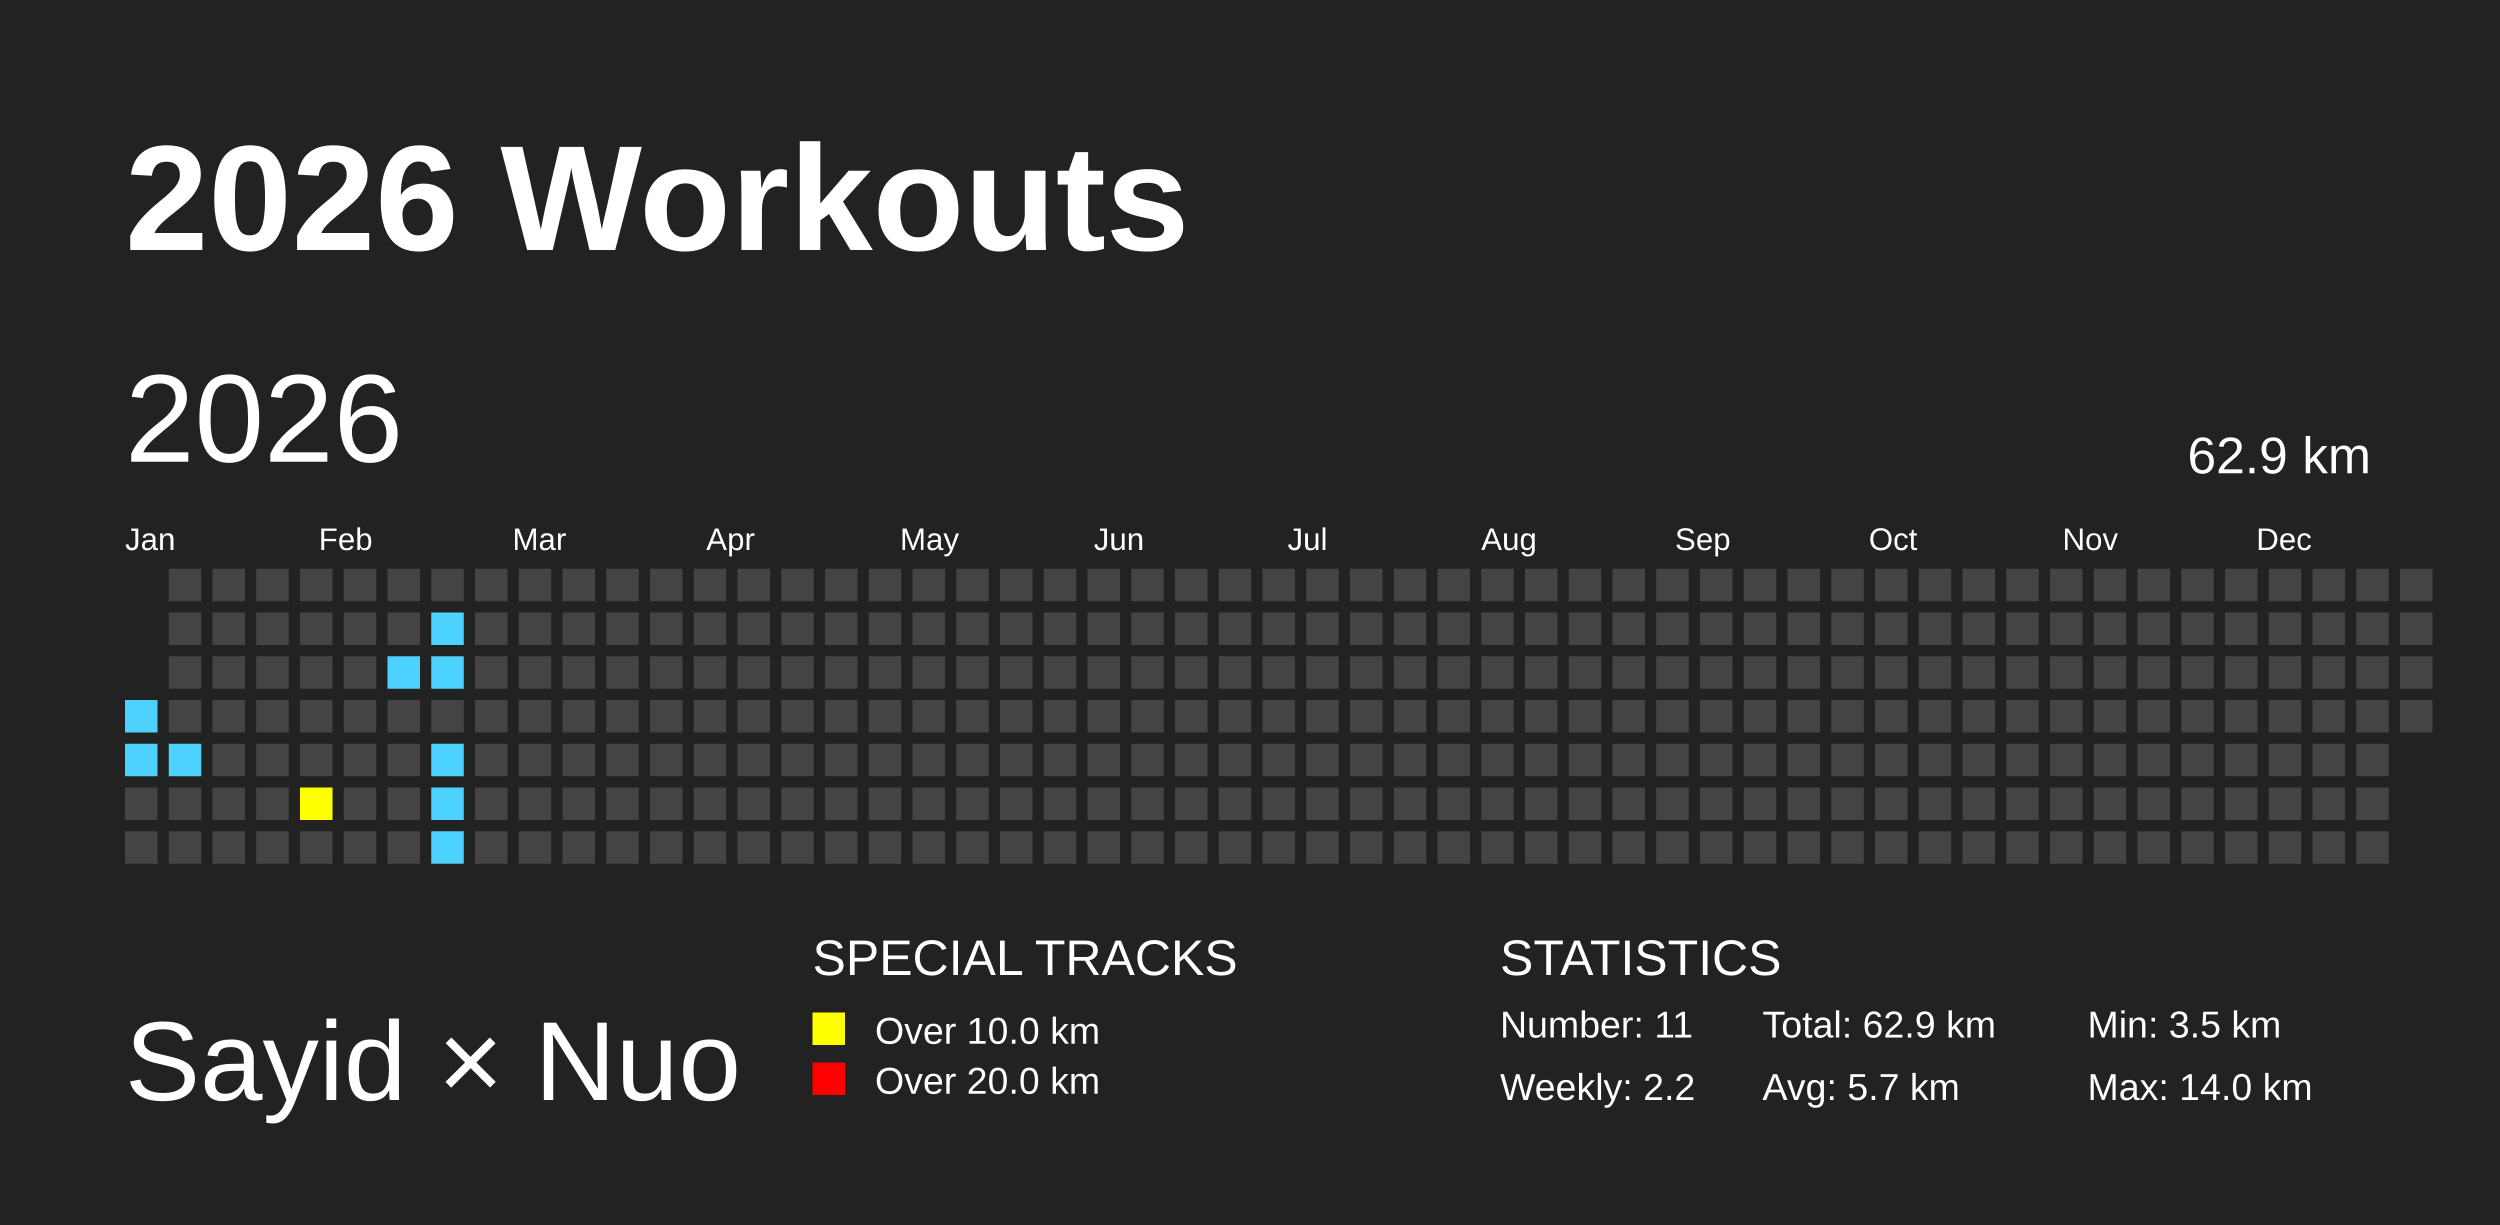
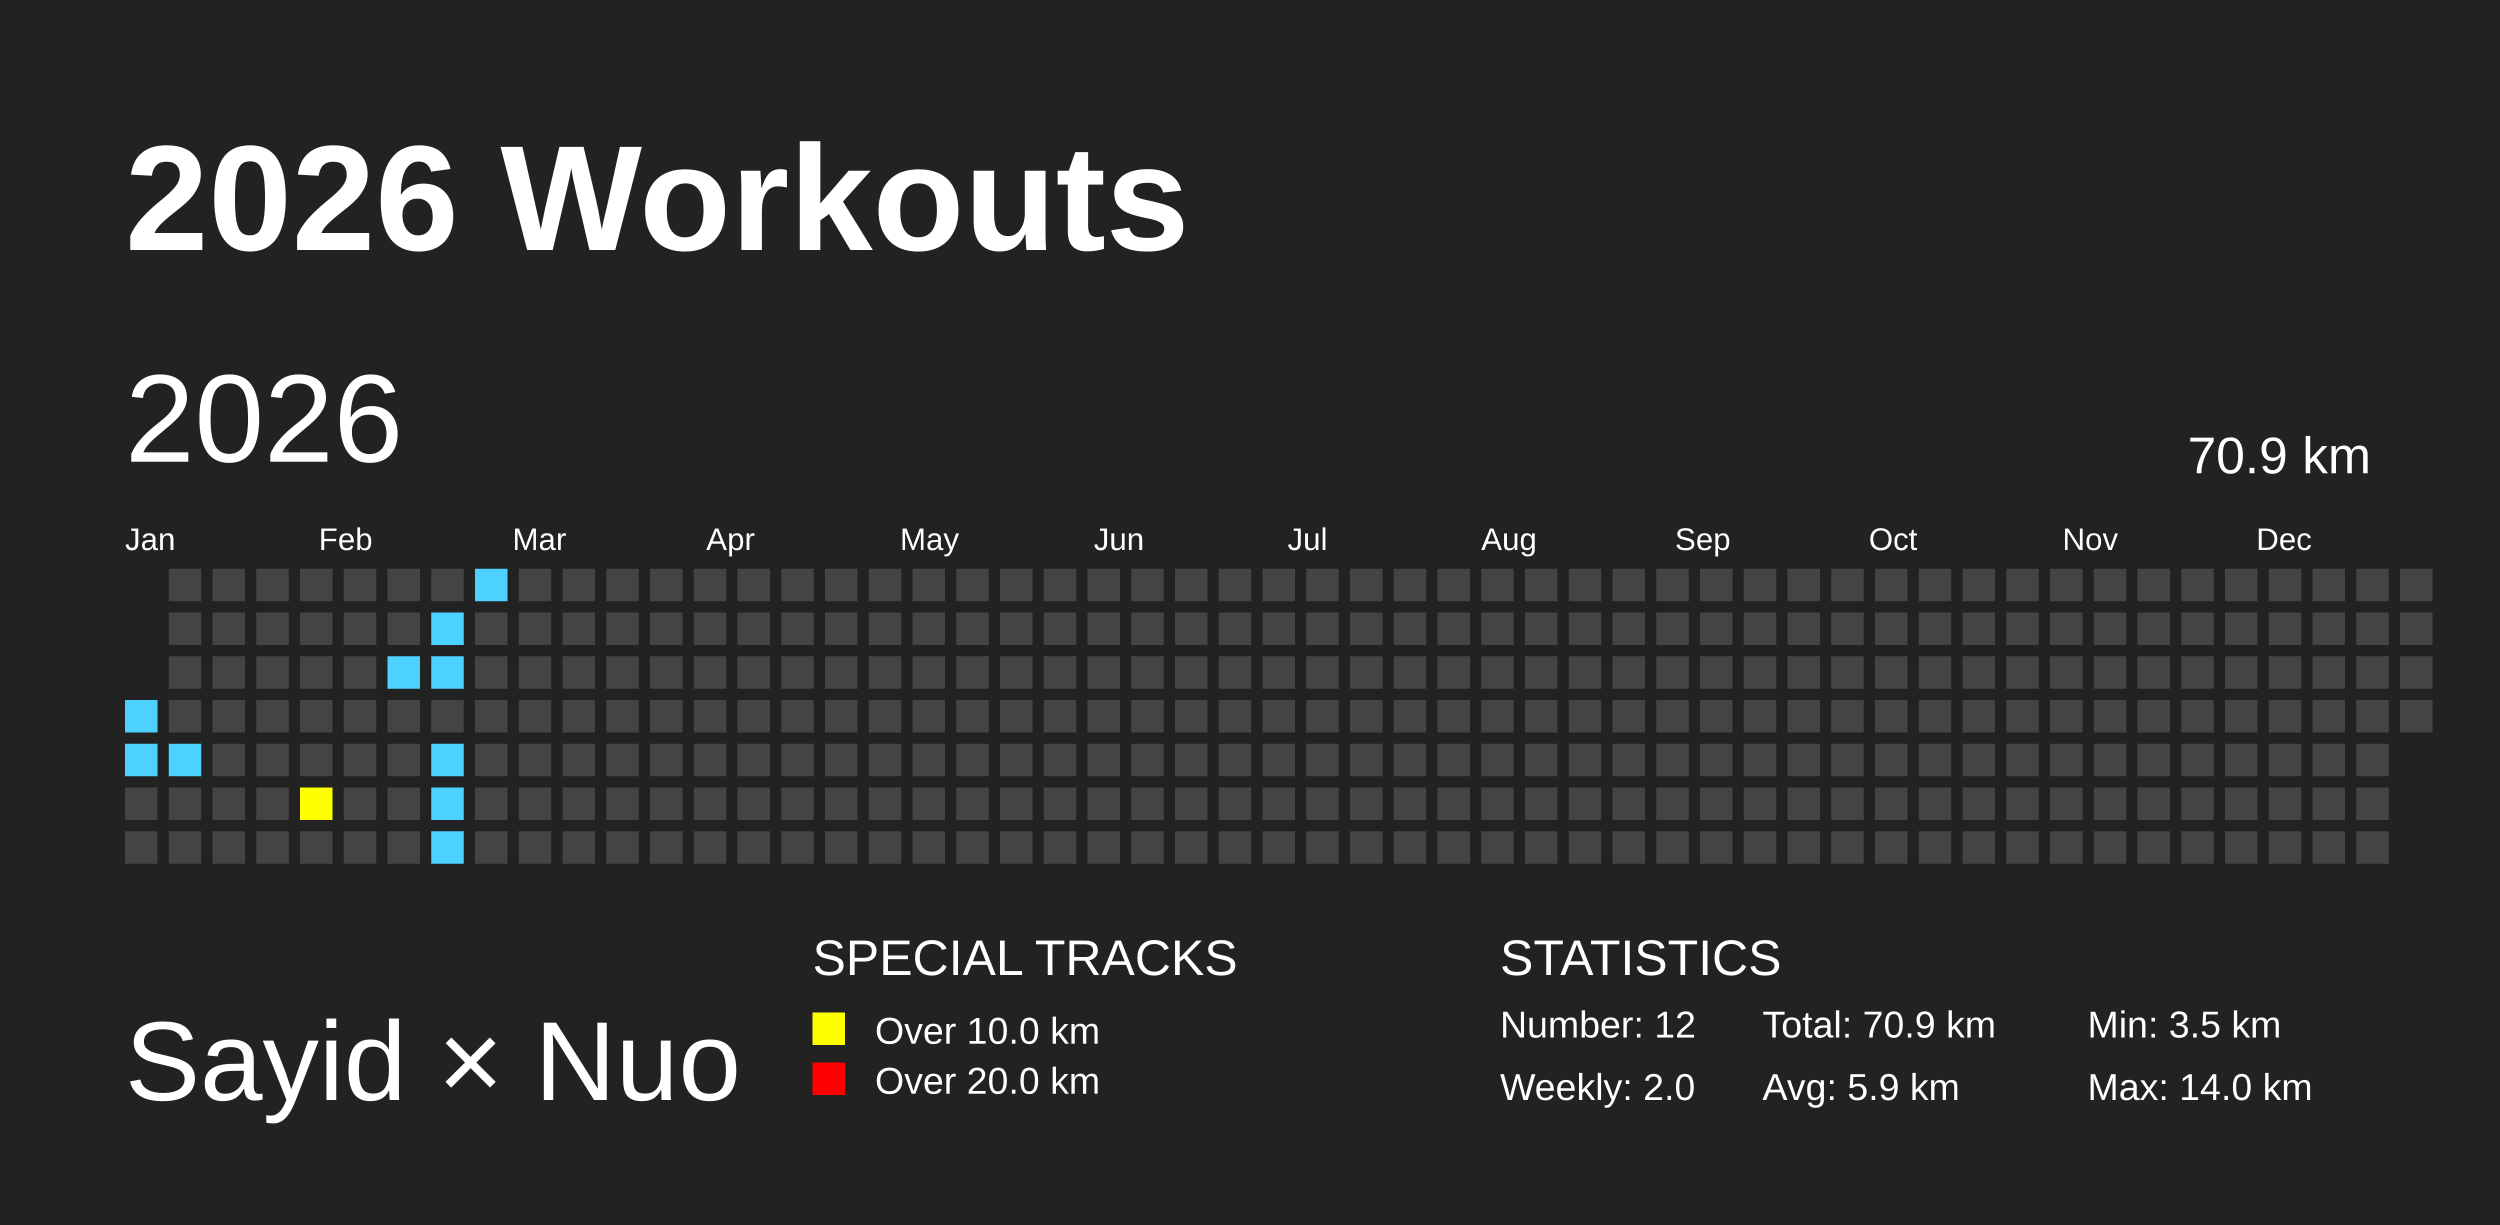
<svg xmlns="http://www.w3.org/2000/svg" baseProfile="full" height="98mm" version="1.1" viewBox="0,0,200,98" width="200mm">
  <defs />
  <rect fill="#222222" height="98" width="200" x="0" y="0" />
  <text fill="#FFFFFF" style="font-size:12px; font-family:Arial; font-weight:bold;" x="10" y="20">2026 Workouts</text>
  <text fill="#FFFFFF" style="font-size:9px; font-family:Arial" x="10" y="88">Sayid × Nuo</text>
  <text fill="#FFFFFF" style="font-size:4px; font-family:Arial" x="65" y="78">SPECIAL TRACKS</text>
  <rect fill="yellow" height="2.6" width="2.6" x="65" y="81" />
  <text fill="#FFFFFF" style="font-size:3px; font-family:Arial" x="70" y="83.5">Over 10.0 km</text>
  <rect fill="red" height="2.6" width="2.6" x="65" y="85" />
  <text fill="#FFFFFF" style="font-size:3px; font-family:Arial" x="70" y="87.5">Over 20.0 km</text>
  <text fill="#FFFFFF" style="font-size:4px; font-family:Arial" x="120" y="78">STATISTICS</text>
-   <text fill="#FFFFFF" style="font-size:3px; font-family:Arial" x="120" y="83">Number: 11</text>
-   <text fill="#FFFFFF" style="font-size:3px; font-family:Arial" x="120" y="88">Weekly: 2.2</text>
-   <text fill="#FFFFFF" style="font-size:3px; font-family:Arial" x="141" y="83">Total: 62.9 km</text>
-   <text fill="#FFFFFF" style="font-size:3px; font-family:Arial" x="141" y="88">Avg: 5.7 km</text>
+   <text fill="#FFFFFF" style="font-size:3px; font-family:Arial" x="120" y="83">Number: 12</text>
+   <text fill="#FFFFFF" style="font-size:3px; font-family:Arial" x="120" y="88">Weekly: 2.0</text>
+   <text fill="#FFFFFF" style="font-size:3px; font-family:Arial" x="141" y="83">Total: 70.9 km</text>
+   <text fill="#FFFFFF" style="font-size:3px; font-family:Arial" x="141" y="88">Avg: 5.9 km</text>
  <text fill="#FFFFFF" style="font-size:3px; font-family:Arial" x="167" y="83">Min: 3.5 km</text>
  <text fill="#FFFFFF" style="font-size:3px; font-family:Arial" x="167" y="88">Max: 14.0 km</text>
  <text dominant-baseline="hanging" fill="#FFFFFF" style="font-size:10.0px; font-family:Arial;" x="10" y="30">2026</text>
-   <text dominant-baseline="hanging" fill="#FFFFFF" style="font-size:4.125px; font-family:Arial;" x="175" y="35">62.9 km</text>
+   <text dominant-baseline="hanging" fill="#FFFFFF" style="font-size:4.125px; font-family:Arial;" x="175" y="35">70.9 km</text>
  <text fill="#FFFFFF" style="font-size:2.5px; font-family:Arial" x="10.0" y="44">Jan</text>
  <text fill="#FFFFFF" style="font-size:2.5px; font-family:Arial" x="25.5" y="44">Feb</text>
  <text fill="#FFFFFF" style="font-size:2.5px; font-family:Arial" x="41.0" y="44">Mar</text>
  <text fill="#FFFFFF" style="font-size:2.5px; font-family:Arial" x="56.5" y="44">Apr</text>
  <text fill="#FFFFFF" style="font-size:2.5px; font-family:Arial" x="72.0" y="44">May</text>
  <text fill="#FFFFFF" style="font-size:2.5px; font-family:Arial" x="87.5" y="44">Jun</text>
  <text fill="#FFFFFF" style="font-size:2.5px; font-family:Arial" x="103.0" y="44">Jul</text>
  <text fill="#FFFFFF" style="font-size:2.5px; font-family:Arial" x="118.5" y="44">Aug</text>
  <text fill="#FFFFFF" style="font-size:2.5px; font-family:Arial" x="134.0" y="44">Sep</text>
  <text fill="#FFFFFF" style="font-size:2.5px; font-family:Arial" x="149.5" y="44">Oct</text>
  <text fill="#FFFFFF" style="font-size:2.5px; font-family:Arial" x="165.0" y="44">Nov</text>
  <text fill="#FFFFFF" style="font-size:2.5px; font-family:Arial" x="180.5" y="44">Dec</text>
  <rect fill="#4DD2FF" height="2.6" width="2.6" x="10.0" y="56.0" />
  <rect fill="#4DD2FF" height="2.6" width="2.6" x="10.0" y="59.5" />
  <rect fill="#444444" height="2.6" width="2.6" x="10.0" y="63.0" />
  <rect fill="#444444" height="2.6" width="2.6" x="10.0" y="66.5" />
  <rect fill="#444444" height="2.6" width="2.6" x="13.5" y="45.5" />
  <rect fill="#444444" height="2.6" width="2.6" x="13.5" y="49.0" />
  <rect fill="#444444" height="2.6" width="2.6" x="13.5" y="52.5" />
  <rect fill="#444444" height="2.6" width="2.6" x="13.5" y="56.0" />
  <rect fill="#4DD2FF" height="2.6" width="2.6" x="13.5" y="59.5" />
  <rect fill="#444444" height="2.6" width="2.6" x="13.5" y="63.0" />
  <rect fill="#444444" height="2.6" width="2.6" x="13.5" y="66.5" />
  <rect fill="#444444" height="2.6" width="2.6" x="17.0" y="45.5" />
  <rect fill="#444444" height="2.6" width="2.6" x="17.0" y="49.0" />
  <rect fill="#444444" height="2.6" width="2.6" x="17.0" y="52.5" />
  <rect fill="#444444" height="2.6" width="2.6" x="17.0" y="56.0" />
  <rect fill="#444444" height="2.6" width="2.6" x="17.0" y="59.5" />
  <rect fill="#444444" height="2.6" width="2.6" x="17.0" y="63.0" />
  <rect fill="#444444" height="2.6" width="2.6" x="17.0" y="66.5" />
  <rect fill="#444444" height="2.6" width="2.6" x="20.5" y="45.5" />
  <rect fill="#444444" height="2.6" width="2.6" x="20.5" y="49.0" />
  <rect fill="#444444" height="2.6" width="2.6" x="20.5" y="52.5" />
  <rect fill="#444444" height="2.6" width="2.6" x="20.5" y="56.0" />
  <rect fill="#444444" height="2.6" width="2.6" x="20.5" y="59.5" />
  <rect fill="#444444" height="2.6" width="2.6" x="20.5" y="63.0" />
  <rect fill="#444444" height="2.6" width="2.6" x="20.5" y="66.5" />
  <rect fill="#444444" height="2.6" width="2.6" x="24.0" y="45.5" />
  <rect fill="#444444" height="2.6" width="2.6" x="24.0" y="49.0" />
  <rect fill="#444444" height="2.6" width="2.6" x="24.0" y="52.5" />
  <rect fill="#444444" height="2.6" width="2.6" x="24.0" y="56.0" />
  <rect fill="#444444" height="2.6" width="2.6" x="24.0" y="59.5" />
  <rect fill="yellow" height="2.6" width="2.6" x="24.0" y="63.0" />
  <rect fill="#444444" height="2.6" width="2.6" x="24.0" y="66.5" />
  <rect fill="#444444" height="2.6" width="2.6" x="27.5" y="45.5" />
  <rect fill="#444444" height="2.6" width="2.6" x="27.5" y="49.0" />
  <rect fill="#444444" height="2.6" width="2.6" x="27.5" y="52.5" />
  <rect fill="#444444" height="2.6" width="2.6" x="27.5" y="56.0" />
  <rect fill="#444444" height="2.6" width="2.6" x="27.5" y="59.5" />
  <rect fill="#444444" height="2.6" width="2.6" x="27.5" y="63.0" />
  <rect fill="#444444" height="2.6" width="2.6" x="27.5" y="66.5" />
  <rect fill="#444444" height="2.6" width="2.6" x="31.0" y="45.5" />
  <rect fill="#444444" height="2.6" width="2.6" x="31.0" y="49.0" />
  <rect fill="#4DD2FF" height="2.6" width="2.6" x="31.0" y="52.5" />
  <rect fill="#444444" height="2.6" width="2.6" x="31.0" y="56.0" />
  <rect fill="#444444" height="2.6" width="2.6" x="31.0" y="59.5" />
  <rect fill="#444444" height="2.6" width="2.6" x="31.0" y="63.0" />
  <rect fill="#444444" height="2.6" width="2.6" x="31.0" y="66.5" />
  <rect fill="#444444" height="2.6" width="2.6" x="34.5" y="45.5" />
  <rect fill="#4DD2FF" height="2.6" width="2.6" x="34.5" y="49.0" />
  <rect fill="#4DD2FF" height="2.6" width="2.6" x="34.5" y="52.5" />
  <rect fill="#444444" height="2.6" width="2.6" x="34.5" y="56.0" />
  <rect fill="#4DD2FF" height="2.6" width="2.6" x="34.5" y="59.5" />
  <rect fill="#4DD2FF" height="2.6" width="2.6" x="34.5" y="63.0" />
  <rect fill="#4DD2FF" height="2.6" width="2.6" x="34.5" y="66.5" />
-   <rect fill="#444444" height="2.6" width="2.6" x="38.0" y="45.5" />
+   <rect fill="#4DD2FF" height="2.6" width="2.6" x="38.0" y="45.5" />
  <rect fill="#444444" height="2.6" width="2.6" x="38.0" y="49.0" />
  <rect fill="#444444" height="2.6" width="2.6" x="38.0" y="52.5" />
  <rect fill="#444444" height="2.6" width="2.6" x="38.0" y="56.0" />
  <rect fill="#444444" height="2.6" width="2.6" x="38.0" y="59.5" />
  <rect fill="#444444" height="2.6" width="2.6" x="38.0" y="63.0" />
  <rect fill="#444444" height="2.6" width="2.6" x="38.0" y="66.5" />
  <rect fill="#444444" height="2.6" width="2.6" x="41.5" y="45.5" />
  <rect fill="#444444" height="2.6" width="2.6" x="41.5" y="49.0" />
  <rect fill="#444444" height="2.6" width="2.6" x="41.5" y="52.5" />
  <rect fill="#444444" height="2.6" width="2.6" x="41.5" y="56.0" />
  <rect fill="#444444" height="2.6" width="2.6" x="41.5" y="59.5" />
  <rect fill="#444444" height="2.6" width="2.6" x="41.5" y="63.0" />
  <rect fill="#444444" height="2.6" width="2.6" x="41.5" y="66.5" />
  <rect fill="#444444" height="2.6" width="2.6" x="45.0" y="45.5" />
  <rect fill="#444444" height="2.6" width="2.6" x="45.0" y="49.0" />
  <rect fill="#444444" height="2.6" width="2.6" x="45.0" y="52.5" />
  <rect fill="#444444" height="2.6" width="2.6" x="45.0" y="56.0" />
  <rect fill="#444444" height="2.6" width="2.6" x="45.0" y="59.5" />
  <rect fill="#444444" height="2.6" width="2.6" x="45.0" y="63.0" />
  <rect fill="#444444" height="2.6" width="2.6" x="45.0" y="66.5" />
  <rect fill="#444444" height="2.6" width="2.6" x="48.5" y="45.5" />
  <rect fill="#444444" height="2.6" width="2.6" x="48.5" y="49.0" />
  <rect fill="#444444" height="2.6" width="2.6" x="48.5" y="52.5" />
  <rect fill="#444444" height="2.6" width="2.6" x="48.5" y="56.0" />
  <rect fill="#444444" height="2.6" width="2.6" x="48.5" y="59.5" />
  <rect fill="#444444" height="2.6" width="2.6" x="48.5" y="63.0" />
  <rect fill="#444444" height="2.6" width="2.6" x="48.5" y="66.5" />
  <rect fill="#444444" height="2.6" width="2.6" x="52.0" y="45.5" />
  <rect fill="#444444" height="2.6" width="2.6" x="52.0" y="49.0" />
  <rect fill="#444444" height="2.6" width="2.6" x="52.0" y="52.5" />
  <rect fill="#444444" height="2.6" width="2.6" x="52.0" y="56.0" />
  <rect fill="#444444" height="2.6" width="2.6" x="52.0" y="59.5" />
  <rect fill="#444444" height="2.6" width="2.6" x="52.0" y="63.0" />
  <rect fill="#444444" height="2.6" width="2.6" x="52.0" y="66.5" />
  <rect fill="#444444" height="2.6" width="2.6" x="55.5" y="45.5" />
  <rect fill="#444444" height="2.6" width="2.6" x="55.5" y="49.0" />
  <rect fill="#444444" height="2.6" width="2.6" x="55.5" y="52.5" />
  <rect fill="#444444" height="2.6" width="2.6" x="55.5" y="56.0" />
  <rect fill="#444444" height="2.6" width="2.6" x="55.5" y="59.5" />
  <rect fill="#444444" height="2.6" width="2.6" x="55.5" y="63.0" />
  <rect fill="#444444" height="2.6" width="2.6" x="55.5" y="66.5" />
  <rect fill="#444444" height="2.6" width="2.6" x="59.0" y="45.5" />
  <rect fill="#444444" height="2.6" width="2.6" x="59.0" y="49.0" />
  <rect fill="#444444" height="2.6" width="2.6" x="59.0" y="52.5" />
  <rect fill="#444444" height="2.6" width="2.6" x="59.0" y="56.0" />
  <rect fill="#444444" height="2.6" width="2.6" x="59.0" y="59.5" />
  <rect fill="#444444" height="2.6" width="2.6" x="59.0" y="63.0" />
  <rect fill="#444444" height="2.6" width="2.6" x="59.0" y="66.5" />
  <rect fill="#444444" height="2.6" width="2.6" x="62.5" y="45.5" />
  <rect fill="#444444" height="2.6" width="2.6" x="62.5" y="49.0" />
  <rect fill="#444444" height="2.6" width="2.6" x="62.5" y="52.5" />
  <rect fill="#444444" height="2.6" width="2.6" x="62.5" y="56.0" />
  <rect fill="#444444" height="2.6" width="2.6" x="62.5" y="59.5" />
  <rect fill="#444444" height="2.6" width="2.6" x="62.5" y="63.0" />
  <rect fill="#444444" height="2.6" width="2.6" x="62.5" y="66.5" />
  <rect fill="#444444" height="2.6" width="2.6" x="66.0" y="45.5" />
  <rect fill="#444444" height="2.6" width="2.6" x="66.0" y="49.0" />
  <rect fill="#444444" height="2.6" width="2.6" x="66.0" y="52.5" />
  <rect fill="#444444" height="2.6" width="2.6" x="66.0" y="56.0" />
  <rect fill="#444444" height="2.6" width="2.6" x="66.0" y="59.5" />
  <rect fill="#444444" height="2.6" width="2.6" x="66.0" y="63.0" />
  <rect fill="#444444" height="2.6" width="2.6" x="66.0" y="66.5" />
  <rect fill="#444444" height="2.6" width="2.6" x="69.5" y="45.5" />
  <rect fill="#444444" height="2.6" width="2.6" x="69.5" y="49.0" />
  <rect fill="#444444" height="2.6" width="2.6" x="69.5" y="52.5" />
  <rect fill="#444444" height="2.6" width="2.6" x="69.5" y="56.0" />
  <rect fill="#444444" height="2.6" width="2.6" x="69.5" y="59.5" />
  <rect fill="#444444" height="2.6" width="2.6" x="69.5" y="63.0" />
  <rect fill="#444444" height="2.6" width="2.6" x="69.5" y="66.5" />
  <rect fill="#444444" height="2.6" width="2.6" x="73.0" y="45.5" />
  <rect fill="#444444" height="2.6" width="2.6" x="73.0" y="49.0" />
  <rect fill="#444444" height="2.6" width="2.6" x="73.0" y="52.5" />
  <rect fill="#444444" height="2.6" width="2.6" x="73.0" y="56.0" />
  <rect fill="#444444" height="2.6" width="2.6" x="73.0" y="59.5" />
  <rect fill="#444444" height="2.6" width="2.6" x="73.0" y="63.0" />
  <rect fill="#444444" height="2.6" width="2.6" x="73.0" y="66.5" />
  <rect fill="#444444" height="2.6" width="2.6" x="76.5" y="45.5" />
  <rect fill="#444444" height="2.6" width="2.6" x="76.5" y="49.0" />
  <rect fill="#444444" height="2.6" width="2.6" x="76.5" y="52.5" />
  <rect fill="#444444" height="2.6" width="2.6" x="76.5" y="56.0" />
  <rect fill="#444444" height="2.6" width="2.6" x="76.5" y="59.5" />
  <rect fill="#444444" height="2.6" width="2.6" x="76.5" y="63.0" />
  <rect fill="#444444" height="2.6" width="2.6" x="76.5" y="66.5" />
  <rect fill="#444444" height="2.6" width="2.6" x="80.0" y="45.5" />
  <rect fill="#444444" height="2.6" width="2.6" x="80.0" y="49.0" />
  <rect fill="#444444" height="2.6" width="2.6" x="80.0" y="52.5" />
  <rect fill="#444444" height="2.6" width="2.6" x="80.0" y="56.0" />
  <rect fill="#444444" height="2.6" width="2.6" x="80.0" y="59.5" />
  <rect fill="#444444" height="2.6" width="2.6" x="80.0" y="63.0" />
  <rect fill="#444444" height="2.6" width="2.6" x="80.0" y="66.5" />
  <rect fill="#444444" height="2.6" width="2.6" x="83.5" y="45.5" />
  <rect fill="#444444" height="2.6" width="2.6" x="83.5" y="49.0" />
  <rect fill="#444444" height="2.6" width="2.6" x="83.5" y="52.5" />
  <rect fill="#444444" height="2.6" width="2.6" x="83.5" y="56.0" />
  <rect fill="#444444" height="2.6" width="2.6" x="83.5" y="59.5" />
  <rect fill="#444444" height="2.6" width="2.6" x="83.5" y="63.0" />
  <rect fill="#444444" height="2.6" width="2.6" x="83.5" y="66.5" />
  <rect fill="#444444" height="2.6" width="2.6" x="87.0" y="45.5" />
  <rect fill="#444444" height="2.6" width="2.6" x="87.0" y="49.0" />
  <rect fill="#444444" height="2.6" width="2.6" x="87.0" y="52.5" />
  <rect fill="#444444" height="2.6" width="2.6" x="87.0" y="56.0" />
  <rect fill="#444444" height="2.6" width="2.6" x="87.0" y="59.5" />
  <rect fill="#444444" height="2.6" width="2.6" x="87.0" y="63.0" />
  <rect fill="#444444" height="2.6" width="2.6" x="87.0" y="66.5" />
  <rect fill="#444444" height="2.6" width="2.6" x="90.5" y="45.5" />
  <rect fill="#444444" height="2.6" width="2.6" x="90.5" y="49.0" />
  <rect fill="#444444" height="2.6" width="2.6" x="90.5" y="52.5" />
  <rect fill="#444444" height="2.6" width="2.6" x="90.5" y="56.0" />
  <rect fill="#444444" height="2.6" width="2.6" x="90.5" y="59.5" />
  <rect fill="#444444" height="2.6" width="2.6" x="90.5" y="63.0" />
  <rect fill="#444444" height="2.6" width="2.6" x="90.5" y="66.5" />
  <rect fill="#444444" height="2.6" width="2.6" x="94.0" y="45.5" />
  <rect fill="#444444" height="2.6" width="2.6" x="94.0" y="49.0" />
  <rect fill="#444444" height="2.6" width="2.6" x="94.0" y="52.5" />
  <rect fill="#444444" height="2.6" width="2.6" x="94.0" y="56.0" />
  <rect fill="#444444" height="2.6" width="2.6" x="94.0" y="59.5" />
  <rect fill="#444444" height="2.6" width="2.6" x="94.0" y="63.0" />
  <rect fill="#444444" height="2.6" width="2.6" x="94.0" y="66.5" />
  <rect fill="#444444" height="2.6" width="2.6" x="97.5" y="45.5" />
  <rect fill="#444444" height="2.6" width="2.6" x="97.5" y="49.0" />
  <rect fill="#444444" height="2.6" width="2.6" x="97.5" y="52.5" />
  <rect fill="#444444" height="2.6" width="2.6" x="97.5" y="56.0" />
  <rect fill="#444444" height="2.6" width="2.6" x="97.5" y="59.5" />
  <rect fill="#444444" height="2.6" width="2.6" x="97.5" y="63.0" />
  <rect fill="#444444" height="2.6" width="2.6" x="97.5" y="66.5" />
  <rect fill="#444444" height="2.6" width="2.6" x="101.0" y="45.5" />
  <rect fill="#444444" height="2.6" width="2.6" x="101.0" y="49.0" />
  <rect fill="#444444" height="2.6" width="2.6" x="101.0" y="52.5" />
  <rect fill="#444444" height="2.6" width="2.6" x="101.0" y="56.0" />
  <rect fill="#444444" height="2.6" width="2.6" x="101.0" y="59.5" />
  <rect fill="#444444" height="2.6" width="2.6" x="101.0" y="63.0" />
  <rect fill="#444444" height="2.6" width="2.6" x="101.0" y="66.5" />
  <rect fill="#444444" height="2.6" width="2.6" x="104.5" y="45.5" />
  <rect fill="#444444" height="2.6" width="2.6" x="104.5" y="49.0" />
  <rect fill="#444444" height="2.6" width="2.6" x="104.5" y="52.5" />
  <rect fill="#444444" height="2.6" width="2.6" x="104.5" y="56.0" />
  <rect fill="#444444" height="2.6" width="2.6" x="104.5" y="59.5" />
  <rect fill="#444444" height="2.6" width="2.6" x="104.5" y="63.0" />
  <rect fill="#444444" height="2.6" width="2.6" x="104.5" y="66.5" />
  <rect fill="#444444" height="2.6" width="2.6" x="108.0" y="45.5" />
  <rect fill="#444444" height="2.6" width="2.6" x="108.0" y="49.0" />
  <rect fill="#444444" height="2.6" width="2.6" x="108.0" y="52.5" />
  <rect fill="#444444" height="2.6" width="2.6" x="108.0" y="56.0" />
  <rect fill="#444444" height="2.6" width="2.6" x="108.0" y="59.5" />
  <rect fill="#444444" height="2.6" width="2.6" x="108.0" y="63.0" />
  <rect fill="#444444" height="2.6" width="2.6" x="108.0" y="66.5" />
  <rect fill="#444444" height="2.6" width="2.6" x="111.5" y="45.5" />
  <rect fill="#444444" height="2.6" width="2.6" x="111.5" y="49.0" />
  <rect fill="#444444" height="2.6" width="2.6" x="111.5" y="52.5" />
  <rect fill="#444444" height="2.6" width="2.6" x="111.5" y="56.0" />
  <rect fill="#444444" height="2.6" width="2.6" x="111.5" y="59.5" />
  <rect fill="#444444" height="2.6" width="2.6" x="111.5" y="63.0" />
  <rect fill="#444444" height="2.6" width="2.6" x="111.5" y="66.5" />
  <rect fill="#444444" height="2.6" width="2.6" x="115.0" y="45.5" />
  <rect fill="#444444" height="2.6" width="2.6" x="115.0" y="49.0" />
  <rect fill="#444444" height="2.6" width="2.6" x="115.0" y="52.5" />
  <rect fill="#444444" height="2.6" width="2.6" x="115.0" y="56.0" />
  <rect fill="#444444" height="2.6" width="2.6" x="115.0" y="59.5" />
  <rect fill="#444444" height="2.6" width="2.6" x="115.0" y="63.0" />
  <rect fill="#444444" height="2.6" width="2.6" x="115.0" y="66.5" />
  <rect fill="#444444" height="2.6" width="2.6" x="118.5" y="45.5" />
  <rect fill="#444444" height="2.6" width="2.6" x="118.5" y="49.0" />
  <rect fill="#444444" height="2.6" width="2.6" x="118.5" y="52.5" />
  <rect fill="#444444" height="2.6" width="2.6" x="118.5" y="56.0" />
  <rect fill="#444444" height="2.6" width="2.6" x="118.5" y="59.5" />
  <rect fill="#444444" height="2.6" width="2.6" x="118.5" y="63.0" />
  <rect fill="#444444" height="2.6" width="2.6" x="118.5" y="66.5" />
  <rect fill="#444444" height="2.6" width="2.6" x="122.0" y="45.5" />
  <rect fill="#444444" height="2.6" width="2.6" x="122.0" y="49.0" />
  <rect fill="#444444" height="2.6" width="2.6" x="122.0" y="52.5" />
  <rect fill="#444444" height="2.6" width="2.6" x="122.0" y="56.0" />
  <rect fill="#444444" height="2.6" width="2.6" x="122.0" y="59.5" />
  <rect fill="#444444" height="2.6" width="2.6" x="122.0" y="63.0" />
  <rect fill="#444444" height="2.6" width="2.6" x="122.0" y="66.5" />
  <rect fill="#444444" height="2.6" width="2.6" x="125.5" y="45.5" />
  <rect fill="#444444" height="2.6" width="2.6" x="125.5" y="49.0" />
  <rect fill="#444444" height="2.6" width="2.6" x="125.5" y="52.5" />
  <rect fill="#444444" height="2.6" width="2.6" x="125.5" y="56.0" />
  <rect fill="#444444" height="2.6" width="2.6" x="125.5" y="59.5" />
  <rect fill="#444444" height="2.6" width="2.6" x="125.5" y="63.0" />
  <rect fill="#444444" height="2.6" width="2.6" x="125.5" y="66.5" />
  <rect fill="#444444" height="2.6" width="2.6" x="129.0" y="45.5" />
  <rect fill="#444444" height="2.6" width="2.6" x="129.0" y="49.0" />
  <rect fill="#444444" height="2.6" width="2.6" x="129.0" y="52.5" />
  <rect fill="#444444" height="2.6" width="2.6" x="129.0" y="56.0" />
  <rect fill="#444444" height="2.6" width="2.6" x="129.0" y="59.5" />
  <rect fill="#444444" height="2.6" width="2.6" x="129.0" y="63.0" />
  <rect fill="#444444" height="2.6" width="2.6" x="129.0" y="66.5" />
  <rect fill="#444444" height="2.6" width="2.6" x="132.5" y="45.5" />
  <rect fill="#444444" height="2.6" width="2.6" x="132.5" y="49.0" />
  <rect fill="#444444" height="2.6" width="2.6" x="132.5" y="52.5" />
  <rect fill="#444444" height="2.6" width="2.6" x="132.5" y="56.0" />
  <rect fill="#444444" height="2.6" width="2.6" x="132.5" y="59.5" />
  <rect fill="#444444" height="2.6" width="2.6" x="132.5" y="63.0" />
  <rect fill="#444444" height="2.6" width="2.6" x="132.5" y="66.5" />
  <rect fill="#444444" height="2.6" width="2.6" x="136.0" y="45.5" />
  <rect fill="#444444" height="2.6" width="2.6" x="136.0" y="49.0" />
  <rect fill="#444444" height="2.6" width="2.6" x="136.0" y="52.5" />
  <rect fill="#444444" height="2.6" width="2.6" x="136.0" y="56.0" />
  <rect fill="#444444" height="2.6" width="2.6" x="136.0" y="59.5" />
  <rect fill="#444444" height="2.6" width="2.6" x="136.0" y="63.0" />
  <rect fill="#444444" height="2.6" width="2.6" x="136.0" y="66.5" />
  <rect fill="#444444" height="2.6" width="2.6" x="139.5" y="45.5" />
  <rect fill="#444444" height="2.6" width="2.6" x="139.5" y="49.0" />
  <rect fill="#444444" height="2.6" width="2.6" x="139.5" y="52.5" />
  <rect fill="#444444" height="2.6" width="2.6" x="139.5" y="56.0" />
  <rect fill="#444444" height="2.6" width="2.6" x="139.5" y="59.5" />
  <rect fill="#444444" height="2.6" width="2.6" x="139.5" y="63.0" />
  <rect fill="#444444" height="2.6" width="2.6" x="139.5" y="66.5" />
  <rect fill="#444444" height="2.6" width="2.6" x="143.0" y="45.5" />
  <rect fill="#444444" height="2.6" width="2.6" x="143.0" y="49.0" />
  <rect fill="#444444" height="2.6" width="2.6" x="143.0" y="52.5" />
  <rect fill="#444444" height="2.6" width="2.6" x="143.0" y="56.0" />
  <rect fill="#444444" height="2.6" width="2.6" x="143.0" y="59.5" />
  <rect fill="#444444" height="2.6" width="2.6" x="143.0" y="63.0" />
  <rect fill="#444444" height="2.6" width="2.6" x="143.0" y="66.5" />
  <rect fill="#444444" height="2.6" width="2.6" x="146.5" y="45.5" />
  <rect fill="#444444" height="2.6" width="2.6" x="146.5" y="49.0" />
  <rect fill="#444444" height="2.6" width="2.6" x="146.5" y="52.5" />
  <rect fill="#444444" height="2.6" width="2.6" x="146.5" y="56.0" />
  <rect fill="#444444" height="2.6" width="2.6" x="146.5" y="59.5" />
  <rect fill="#444444" height="2.6" width="2.6" x="146.5" y="63.0" />
  <rect fill="#444444" height="2.6" width="2.6" x="146.5" y="66.5" />
  <rect fill="#444444" height="2.6" width="2.6" x="150.0" y="45.5" />
  <rect fill="#444444" height="2.6" width="2.6" x="150.0" y="49.0" />
  <rect fill="#444444" height="2.6" width="2.6" x="150.0" y="52.5" />
  <rect fill="#444444" height="2.6" width="2.6" x="150.0" y="56.0" />
  <rect fill="#444444" height="2.6" width="2.6" x="150.0" y="59.5" />
  <rect fill="#444444" height="2.6" width="2.6" x="150.0" y="63.0" />
  <rect fill="#444444" height="2.6" width="2.6" x="150.0" y="66.5" />
  <rect fill="#444444" height="2.6" width="2.6" x="153.5" y="45.5" />
  <rect fill="#444444" height="2.6" width="2.6" x="153.5" y="49.0" />
  <rect fill="#444444" height="2.6" width="2.6" x="153.5" y="52.5" />
  <rect fill="#444444" height="2.6" width="2.6" x="153.5" y="56.0" />
  <rect fill="#444444" height="2.6" width="2.6" x="153.5" y="59.5" />
  <rect fill="#444444" height="2.6" width="2.6" x="153.5" y="63.0" />
  <rect fill="#444444" height="2.6" width="2.6" x="153.5" y="66.5" />
  <rect fill="#444444" height="2.6" width="2.6" x="157.0" y="45.5" />
  <rect fill="#444444" height="2.6" width="2.6" x="157.0" y="49.0" />
  <rect fill="#444444" height="2.6" width="2.6" x="157.0" y="52.5" />
  <rect fill="#444444" height="2.6" width="2.6" x="157.0" y="56.0" />
  <rect fill="#444444" height="2.6" width="2.6" x="157.0" y="59.5" />
  <rect fill="#444444" height="2.6" width="2.6" x="157.0" y="63.0" />
  <rect fill="#444444" height="2.6" width="2.6" x="157.0" y="66.5" />
  <rect fill="#444444" height="2.6" width="2.6" x="160.5" y="45.5" />
  <rect fill="#444444" height="2.6" width="2.6" x="160.5" y="49.0" />
  <rect fill="#444444" height="2.6" width="2.6" x="160.5" y="52.5" />
  <rect fill="#444444" height="2.6" width="2.6" x="160.5" y="56.0" />
  <rect fill="#444444" height="2.6" width="2.6" x="160.5" y="59.5" />
  <rect fill="#444444" height="2.6" width="2.6" x="160.5" y="63.0" />
  <rect fill="#444444" height="2.6" width="2.6" x="160.5" y="66.5" />
  <rect fill="#444444" height="2.6" width="2.6" x="164.0" y="45.5" />
  <rect fill="#444444" height="2.6" width="2.6" x="164.0" y="49.0" />
  <rect fill="#444444" height="2.6" width="2.6" x="164.0" y="52.5" />
  <rect fill="#444444" height="2.6" width="2.6" x="164.0" y="56.0" />
  <rect fill="#444444" height="2.6" width="2.6" x="164.0" y="59.5" />
  <rect fill="#444444" height="2.6" width="2.6" x="164.0" y="63.0" />
  <rect fill="#444444" height="2.6" width="2.6" x="164.0" y="66.5" />
  <rect fill="#444444" height="2.6" width="2.6" x="167.5" y="45.5" />
  <rect fill="#444444" height="2.6" width="2.6" x="167.5" y="49.0" />
  <rect fill="#444444" height="2.6" width="2.6" x="167.5" y="52.5" />
  <rect fill="#444444" height="2.6" width="2.6" x="167.5" y="56.0" />
  <rect fill="#444444" height="2.6" width="2.6" x="167.5" y="59.5" />
  <rect fill="#444444" height="2.6" width="2.6" x="167.5" y="63.0" />
  <rect fill="#444444" height="2.6" width="2.6" x="167.5" y="66.5" />
  <rect fill="#444444" height="2.6" width="2.6" x="171.0" y="45.5" />
  <rect fill="#444444" height="2.6" width="2.6" x="171.0" y="49.0" />
  <rect fill="#444444" height="2.6" width="2.6" x="171.0" y="52.5" />
  <rect fill="#444444" height="2.6" width="2.6" x="171.0" y="56.0" />
  <rect fill="#444444" height="2.6" width="2.6" x="171.0" y="59.5" />
  <rect fill="#444444" height="2.6" width="2.6" x="171.0" y="63.0" />
  <rect fill="#444444" height="2.6" width="2.6" x="171.0" y="66.5" />
  <rect fill="#444444" height="2.6" width="2.6" x="174.5" y="45.5" />
  <rect fill="#444444" height="2.6" width="2.6" x="174.5" y="49.0" />
  <rect fill="#444444" height="2.6" width="2.6" x="174.5" y="52.5" />
  <rect fill="#444444" height="2.6" width="2.6" x="174.5" y="56.0" />
  <rect fill="#444444" height="2.6" width="2.6" x="174.5" y="59.5" />
  <rect fill="#444444" height="2.6" width="2.6" x="174.5" y="63.0" />
  <rect fill="#444444" height="2.6" width="2.6" x="174.5" y="66.5" />
  <rect fill="#444444" height="2.6" width="2.6" x="178.0" y="45.5" />
  <rect fill="#444444" height="2.6" width="2.6" x="178.0" y="49.0" />
  <rect fill="#444444" height="2.6" width="2.6" x="178.0" y="52.5" />
  <rect fill="#444444" height="2.6" width="2.6" x="178.0" y="56.0" />
  <rect fill="#444444" height="2.6" width="2.6" x="178.0" y="59.5" />
  <rect fill="#444444" height="2.6" width="2.6" x="178.0" y="63.0" />
  <rect fill="#444444" height="2.6" width="2.6" x="178.0" y="66.5" />
  <rect fill="#444444" height="2.6" width="2.6" x="181.5" y="45.5" />
  <rect fill="#444444" height="2.6" width="2.6" x="181.5" y="49.0" />
  <rect fill="#444444" height="2.6" width="2.6" x="181.5" y="52.5" />
  <rect fill="#444444" height="2.6" width="2.6" x="181.5" y="56.0" />
  <rect fill="#444444" height="2.6" width="2.6" x="181.5" y="59.5" />
  <rect fill="#444444" height="2.6" width="2.6" x="181.5" y="63.0" />
  <rect fill="#444444" height="2.6" width="2.6" x="181.5" y="66.5" />
  <rect fill="#444444" height="2.6" width="2.6" x="185.0" y="45.5" />
  <rect fill="#444444" height="2.6" width="2.6" x="185.0" y="49.0" />
  <rect fill="#444444" height="2.6" width="2.6" x="185.0" y="52.5" />
  <rect fill="#444444" height="2.6" width="2.6" x="185.0" y="56.0" />
  <rect fill="#444444" height="2.6" width="2.6" x="185.0" y="59.5" />
  <rect fill="#444444" height="2.6" width="2.6" x="185.0" y="63.0" />
  <rect fill="#444444" height="2.6" width="2.6" x="185.0" y="66.5" />
  <rect fill="#444444" height="2.6" width="2.6" x="188.5" y="45.5" />
  <rect fill="#444444" height="2.6" width="2.6" x="188.5" y="49.0" />
  <rect fill="#444444" height="2.6" width="2.6" x="188.5" y="52.5" />
  <rect fill="#444444" height="2.6" width="2.6" x="188.5" y="56.0" />
  <rect fill="#444444" height="2.6" width="2.6" x="188.5" y="59.5" />
  <rect fill="#444444" height="2.6" width="2.6" x="188.5" y="63.0" />
  <rect fill="#444444" height="2.6" width="2.6" x="188.5" y="66.5" />
  <rect fill="#444444" height="2.6" width="2.6" x="192.0" y="45.5" />
  <rect fill="#444444" height="2.6" width="2.6" x="192.0" y="49.0" />
  <rect fill="#444444" height="2.6" width="2.6" x="192.0" y="52.5" />
  <rect fill="#444444" height="2.6" width="2.6" x="192.0" y="56.0" />
</svg>
